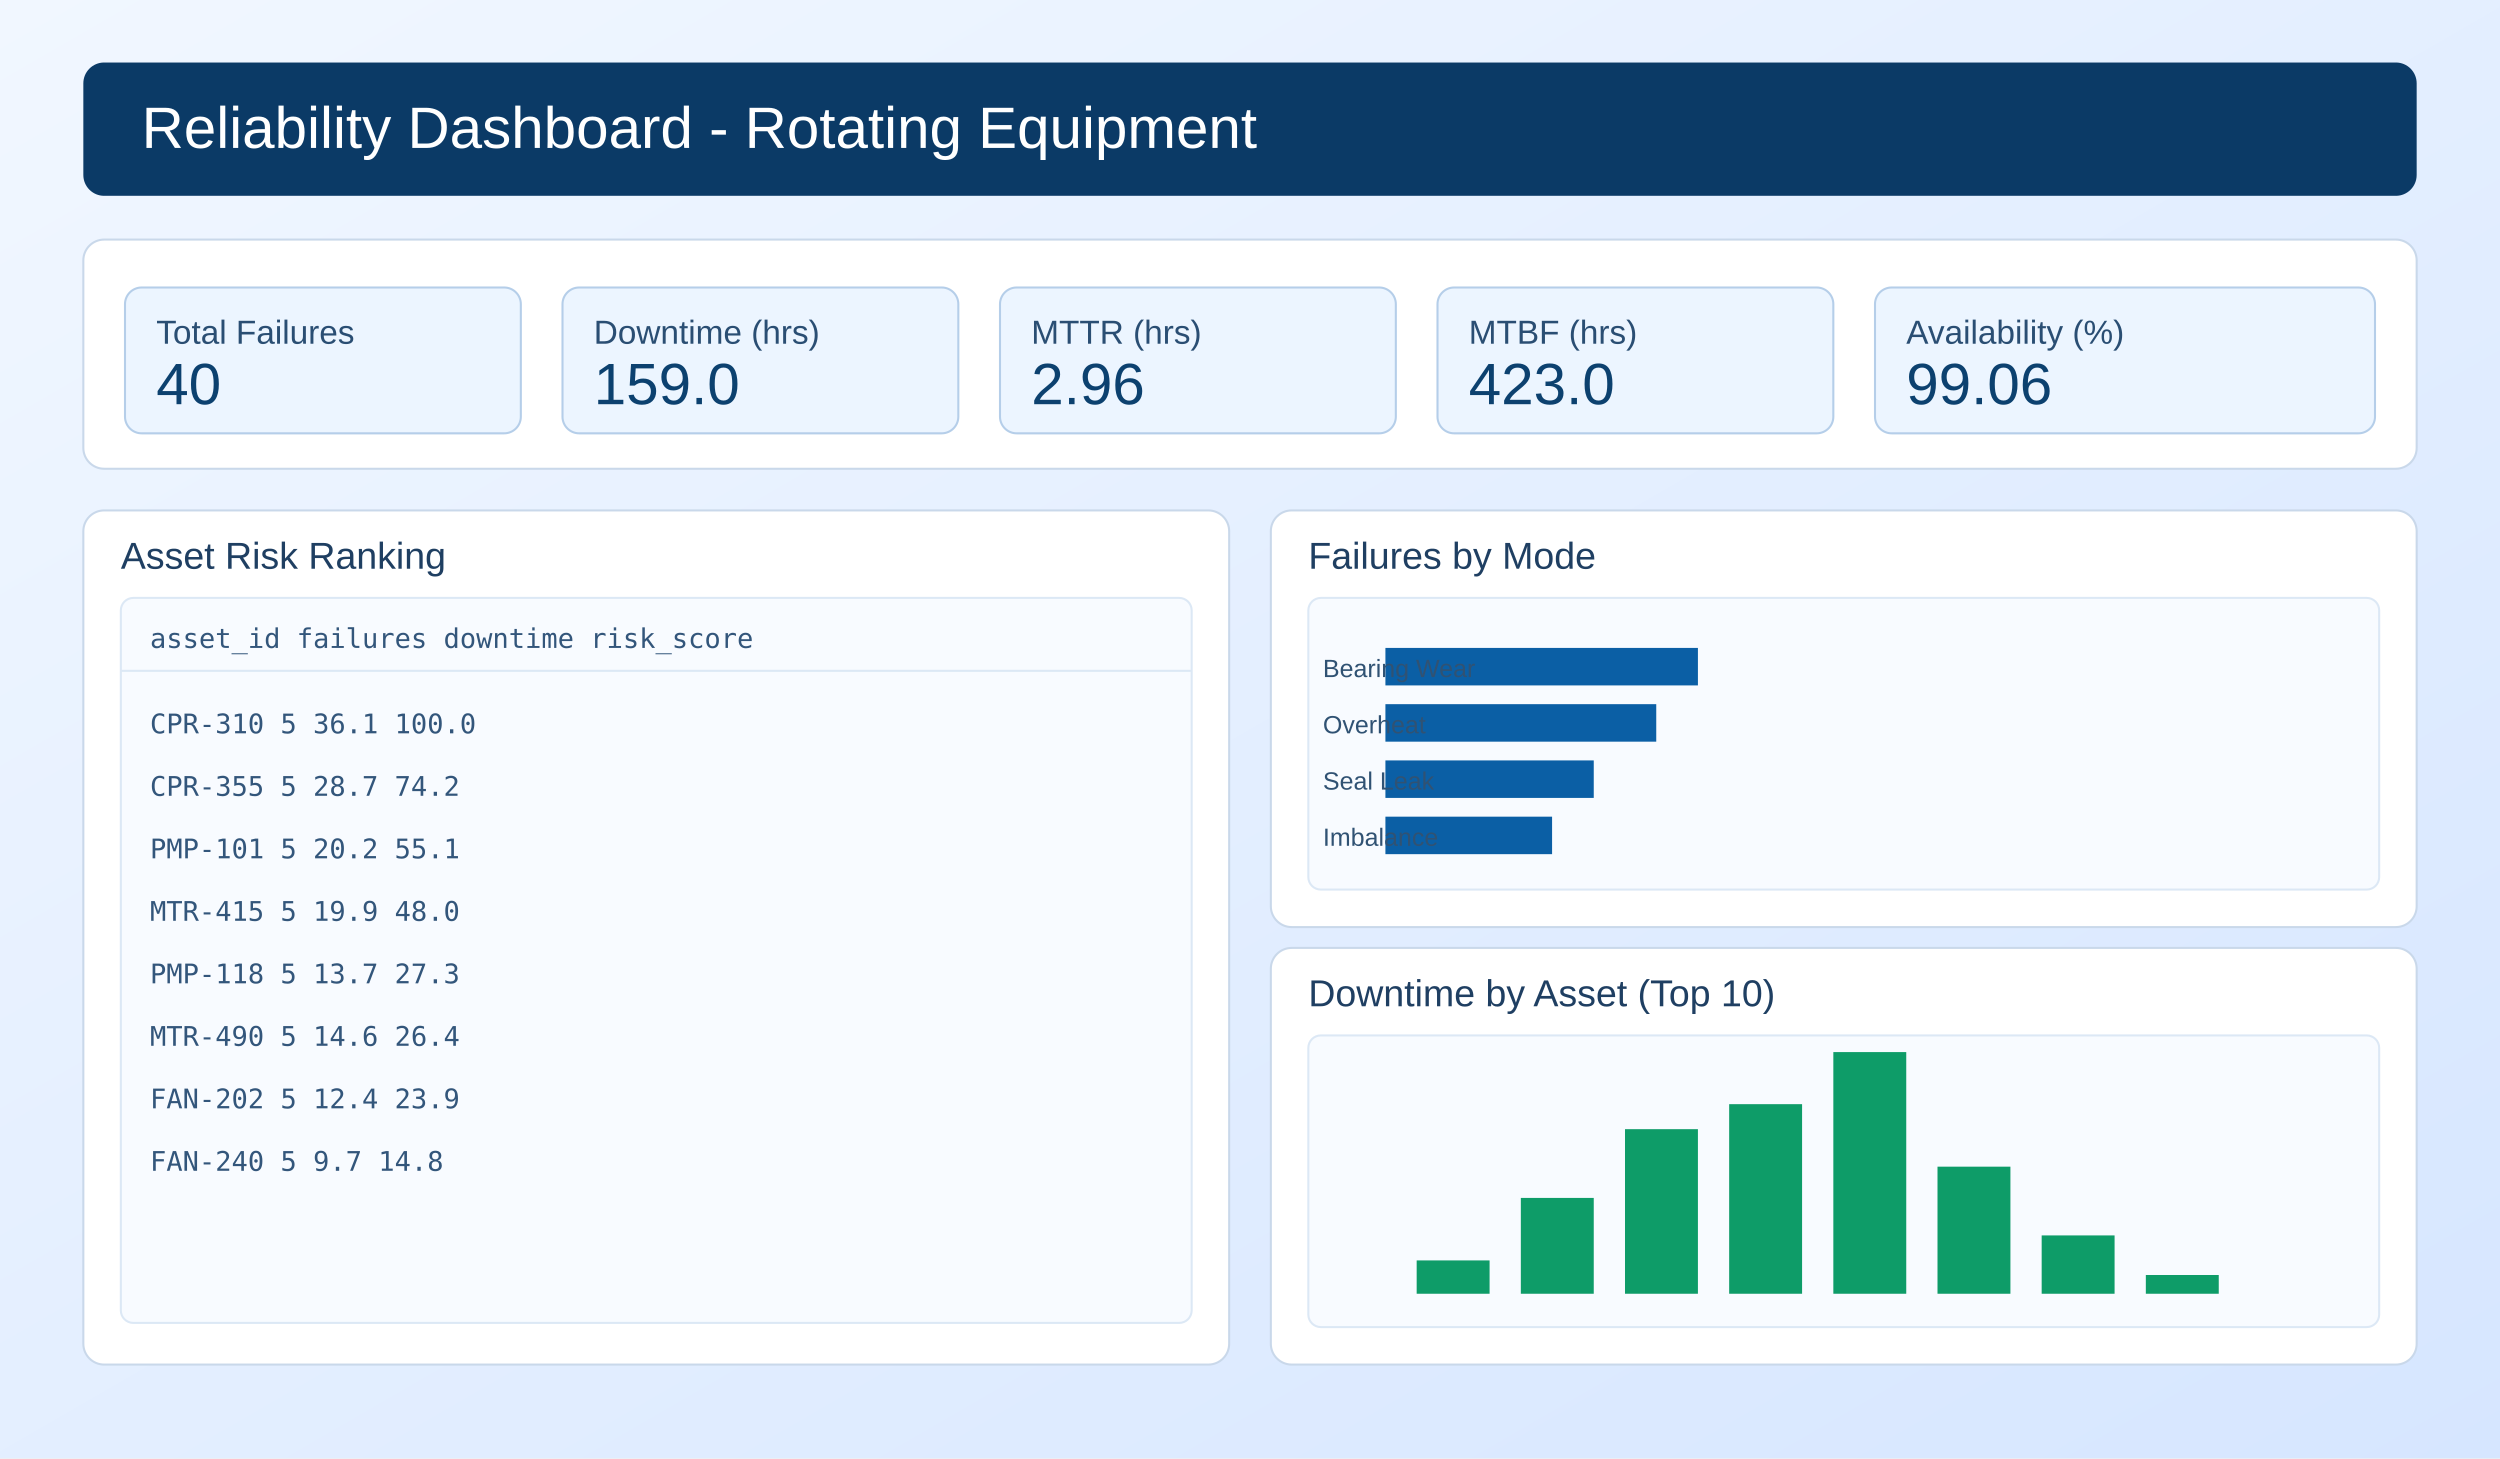
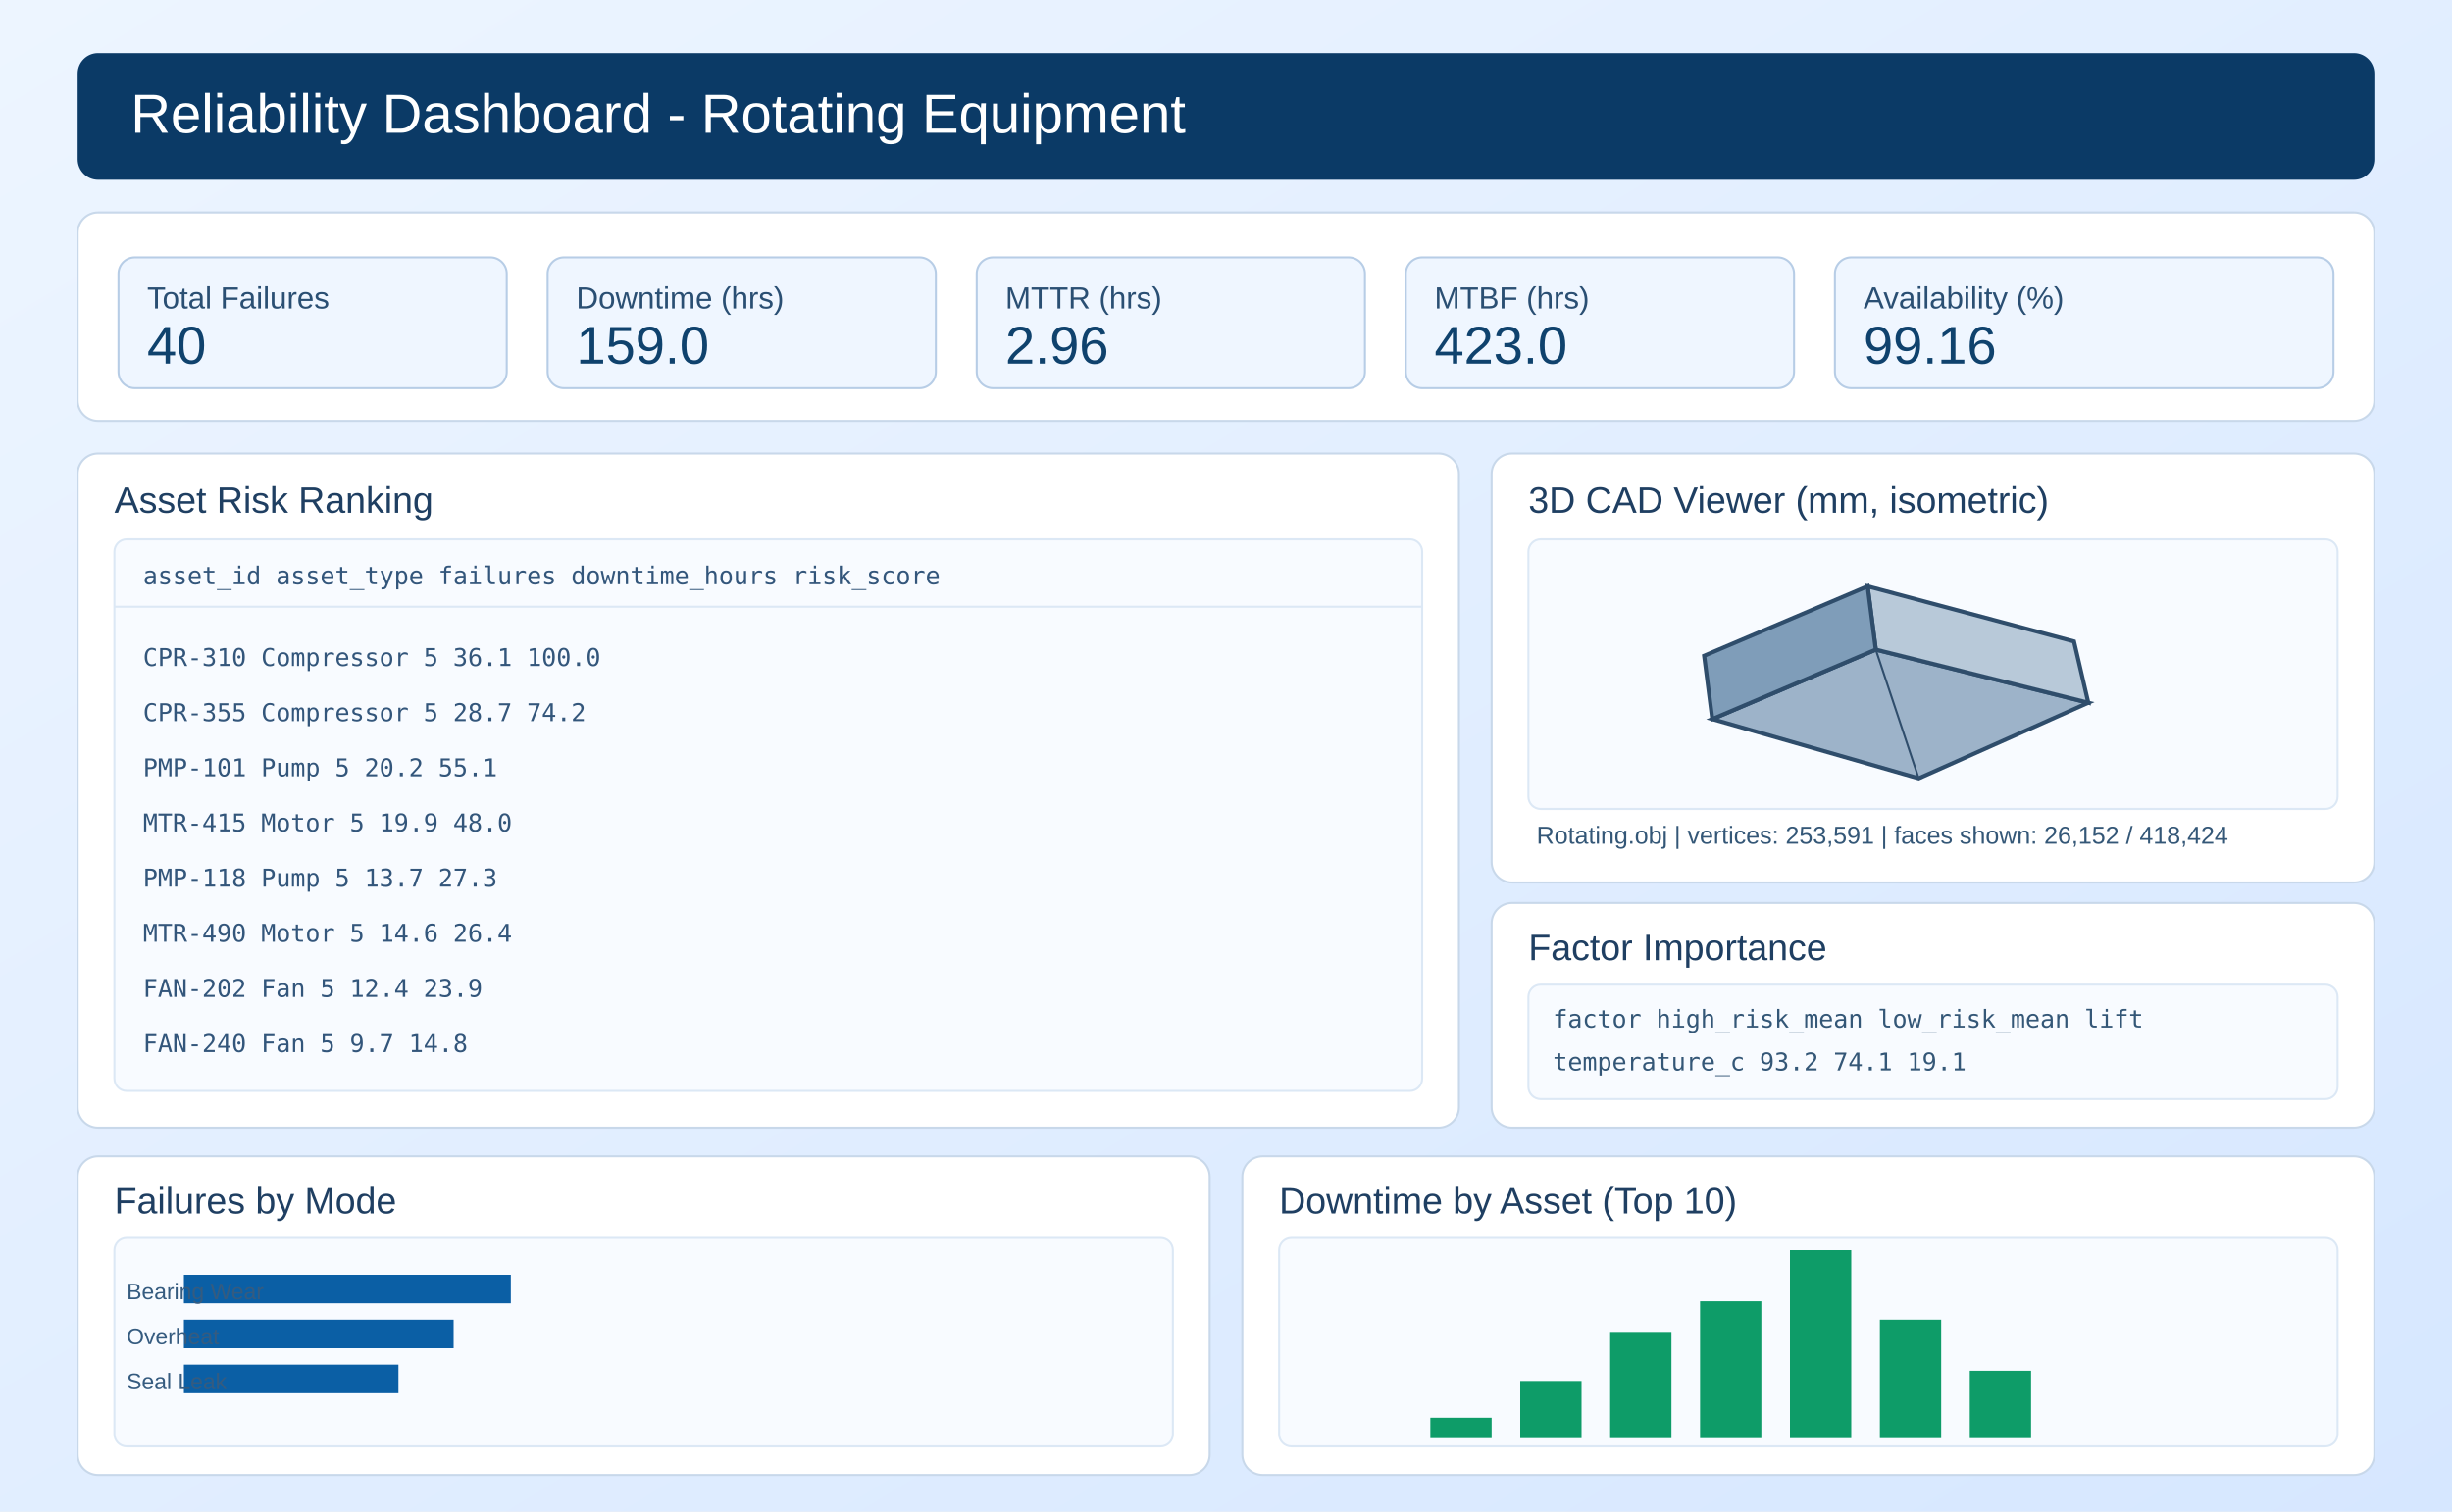
- <svg xmlns="http://www.w3.org/2000/svg" viewBox="0 0 1200 700" role="img" aria-labelledby="title desc">
+ <svg xmlns="http://www.w3.org/2000/svg" viewBox="0 0 1200 740" role="img" aria-labelledby="title desc">
  <defs>
    <linearGradient id="bg" x1="0" y1="0" x2="1" y2="1">
-       <stop offset="0%" stop-color="#f1f7ff" />
-       <stop offset="100%" stop-color="#d6e6ff" />
+       <stop offset="0%" stop-color="#edf5ff" />
+       <stop offset="100%" stop-color="#d6e7ff" />
    </linearGradient>
  </defs>
-   <rect width="1200" height="700" fill="url(#bg)" />
-   <rect x="40" y="30" width="1120" height="64" rx="10" fill="#0b3a66" />
-   <text x="68" y="71" fill="#ffffff" font-size="28" font-family="Segoe UI, Arial">Reliability Dashboard - Rotating Equipment</text>
-   <rect x="40" y="115" width="1120" height="110" rx="10" fill="#ffffff" stroke="#c9d8ea" />
-   <rect x="60" y="138" width="190" height="70" rx="8" fill="#ecf5ff" stroke="#b5cee9" />
-   <text x="75" y="165" font-size="16" font-family="Segoe UI, Arial" fill="#2a4e73">Total Failures</text>
-   <text x="75" y="194" font-size="28" font-family="Segoe UI, Arial" fill="#0c416f">40</text>
-   <rect x="270" y="138" width="190" height="70" rx="8" fill="#ecf5ff" stroke="#b5cee9" />
-   <text x="285" y="165" font-size="16" font-family="Segoe UI, Arial" fill="#2a4e73">Downtime (hrs)</text>
-   <text x="285" y="194" font-size="28" font-family="Segoe UI, Arial" fill="#0c416f">159.0</text>
-   <rect x="480" y="138" width="190" height="70" rx="8" fill="#ecf5ff" stroke="#b5cee9" />
-   <text x="495" y="165" font-size="16" font-family="Segoe UI, Arial" fill="#2a4e73">MTTR (hrs)</text>
-   <text x="495" y="194" font-size="28" font-family="Segoe UI, Arial" fill="#0c416f">2.96</text>
-   <rect x="690" y="138" width="190" height="70" rx="8" fill="#ecf5ff" stroke="#b5cee9" />
-   <text x="705" y="165" font-size="16" font-family="Segoe UI, Arial" fill="#2a4e73">MTBF (hrs)</text>
-   <text x="705" y="194" font-size="28" font-family="Segoe UI, Arial" fill="#0c416f">423.0</text>
-   <rect x="900" y="138" width="240" height="70" rx="8" fill="#ecf5ff" stroke="#b5cee9" />
-   <text x="915" y="165" font-size="16" font-family="Segoe UI, Arial" fill="#2a4e73">Availability (%)</text>
-   <text x="915" y="194" font-size="28" font-family="Segoe UI, Arial" fill="#0c416f">99.06</text>
-   <rect x="40" y="245" width="550" height="410" rx="10" fill="#ffffff" stroke="#c9d8ea" />
-   <text x="58" y="273" font-size="18" font-family="Segoe UI, Arial" fill="#1f3f62">Asset Risk Ranking</text>
-   <rect x="58" y="287" width="514" height="348" rx="6" fill="#f8fbff" stroke="#dce8f5" />
-   <line x1="58" y1="322" x2="572" y2="322" stroke="#dce8f5" />
-   <text x="72" y="311" font-size="13" font-family="Consolas, monospace" fill="#33567b">asset_id  failures  downtime  risk_score</text>
-   <text x="72" y="352" font-size="13" font-family="Consolas, monospace" fill="#33567b">CPR-310         5      36.1        100.0</text>
-   <text x="72" y="382" font-size="13" font-family="Consolas, monospace" fill="#33567b">CPR-355         5      28.7         74.2</text>
-   <text x="72" y="412" font-size="13" font-family="Consolas, monospace" fill="#33567b">PMP-101         5      20.2         55.1</text>
-   <text x="72" y="442" font-size="13" font-family="Consolas, monospace" fill="#33567b">MTR-415         5      19.9         48.0</text>
-   <text x="72" y="472" font-size="13" font-family="Consolas, monospace" fill="#33567b">PMP-118         5      13.7         27.3</text>
-   <text x="72" y="502" font-size="13" font-family="Consolas, monospace" fill="#33567b">MTR-490         5      14.6         26.4</text>
-   <text x="72" y="532" font-size="13" font-family="Consolas, monospace" fill="#33567b">FAN-202         5      12.4         23.9</text>
-   <text x="72" y="562" font-size="13" font-family="Consolas, monospace" fill="#33567b">FAN-240         5       9.7         14.8</text>
-   <rect x="610" y="245" width="550" height="200" rx="10" fill="#ffffff" stroke="#c9d8ea" />
-   <text x="628" y="273" font-size="18" font-family="Segoe UI, Arial" fill="#1f3f62">Failures by Mode</text>
-   <rect x="628" y="287" width="514" height="140" rx="6" fill="#f8fbff" stroke="#dce8f5" />
-   <rect x="665" y="311" width="150" height="18" fill="#0b5fa5" />
-   <rect x="665" y="338" width="130" height="18" fill="#0b5fa5" />
-   <rect x="665" y="365" width="100" height="18" fill="#0b5fa5" />
-   <rect x="665" y="392" width="80" height="18" fill="#0b5fa5" />
-   <text x="635" y="325" font-size="12" font-family="Segoe UI, Arial" fill="#305273">Bearing Wear</text>
-   <text x="635" y="352" font-size="12" font-family="Segoe UI, Arial" fill="#305273">Overheat</text>
-   <text x="635" y="379" font-size="12" font-family="Segoe UI, Arial" fill="#305273">Seal Leak</text>
-   <text x="635" y="406" font-size="12" font-family="Segoe UI, Arial" fill="#305273">Imbalance</text>
-   <rect x="610" y="455" width="550" height="200" rx="10" fill="#ffffff" stroke="#c9d8ea" />
-   <text x="628" y="483" font-size="18" font-family="Segoe UI, Arial" fill="#1f3f62">Downtime by Asset (Top 10)</text>
-   <rect x="628" y="497" width="514" height="140" rx="6" fill="#f8fbff" stroke="#dce8f5" />
-   <rect x="680" y="605" width="35" height="16" fill="#0e9c68" />
-   <rect x="730" y="575" width="35" height="46" fill="#0e9c68" />
-   <rect x="780" y="542" width="35" height="79" fill="#0e9c68" />
-   <rect x="830" y="530" width="35" height="91" fill="#0e9c68" />
-   <rect x="880" y="505" width="35" height="116" fill="#0e9c68" />
-   <rect x="930" y="560" width="35" height="61" fill="#0e9c68" />
-   <rect x="980" y="593" width="35" height="28" fill="#0e9c68" />
-   <rect x="1030" y="612" width="35" height="9" fill="#0e9c68" />
+   <rect width="1200" height="740" fill="url(#bg)" />
+   <rect x="38" y="26" width="1124" height="62" rx="10" fill="#0b3a66" />
+   <text x="64" y="65" fill="#ffffff" font-size="27" font-family="Segoe UI, Arial">Reliability Dashboard - Rotating Equipment</text>
+   <rect x="38" y="104" width="1124" height="102" rx="10" fill="#ffffff" stroke="#c8d8ea" />
+   <rect x="58" y="126" width="190" height="64" rx="8" fill="#eff6ff" stroke="#b7cde6" />
+   <rect x="268" y="126" width="190" height="64" rx="8" fill="#eff6ff" stroke="#b7cde6" />
+   <rect x="478" y="126" width="190" height="64" rx="8" fill="#eff6ff" stroke="#b7cde6" />
+   <rect x="688" y="126" width="190" height="64" rx="8" fill="#eff6ff" stroke="#b7cde6" />
+   <rect x="898" y="126" width="244" height="64" rx="8" fill="#eff6ff" stroke="#b7cde6" />
+   <text x="72" y="151" font-size="15" fill="#2a4f73" font-family="Segoe UI, Arial">Total Failures</text>
+   <text x="72" y="178" font-size="26" fill="#0f426d" font-family="Segoe UI, Arial">40</text>
+   <text x="282" y="151" font-size="15" fill="#2a4f73" font-family="Segoe UI, Arial">Downtime (hrs)</text>
+   <text x="282" y="178" font-size="26" fill="#0f426d" font-family="Segoe UI, Arial">159.0</text>
+   <text x="492" y="151" font-size="15" fill="#2a4f73" font-family="Segoe UI, Arial">MTTR (hrs)</text>
+   <text x="492" y="178" font-size="26" fill="#0f426d" font-family="Segoe UI, Arial">2.96</text>
+   <text x="702" y="151" font-size="15" fill="#2a4f73" font-family="Segoe UI, Arial">MTBF (hrs)</text>
+   <text x="702" y="178" font-size="26" fill="#0f426d" font-family="Segoe UI, Arial">423.0</text>
+   <text x="912" y="151" font-size="15" fill="#2a4f73" font-family="Segoe UI, Arial">Availability (%)</text>
+   <text x="912" y="178" font-size="26" fill="#0f426d" font-family="Segoe UI, Arial">99.16</text>
+   <rect x="38" y="222" width="676" height="330" rx="10" fill="#ffffff" stroke="#c8d8ea" />
+   <text x="56" y="251" font-size="18" fill="#1f3f62" font-family="Segoe UI, Arial">Asset Risk Ranking</text>
+   <rect x="56" y="264" width="640" height="270" rx="6" fill="#f8fbff" stroke="#dce8f5" />
+   <line x1="56" y1="297" x2="696" y2="297" stroke="#dce8f5" />
+   <text x="70" y="286" font-size="12" fill="#33567b" font-family="Consolas, monospace">asset_id   asset_type   failures   downtime_hours   risk_score</text>
+   <text x="70" y="326" font-size="12" fill="#33567b" font-family="Consolas, monospace">CPR-310    Compressor        5           36.1          100.0</text>
+   <text x="70" y="353" font-size="12" fill="#33567b" font-family="Consolas, monospace">CPR-355    Compressor        5           28.7           74.2</text>
+   <text x="70" y="380" font-size="12" fill="#33567b" font-family="Consolas, monospace">PMP-101    Pump              5           20.2           55.1</text>
+   <text x="70" y="407" font-size="12" fill="#33567b" font-family="Consolas, monospace">MTR-415    Motor             5           19.9           48.0</text>
+   <text x="70" y="434" font-size="12" fill="#33567b" font-family="Consolas, monospace">PMP-118    Pump              5           13.7           27.3</text>
+   <text x="70" y="461" font-size="12" fill="#33567b" font-family="Consolas, monospace">MTR-490    Motor             5           14.6           26.4</text>
+   <text x="70" y="488" font-size="12" fill="#33567b" font-family="Consolas, monospace">FAN-202    Fan               5           12.4           23.9</text>
+   <text x="70" y="515" font-size="12" fill="#33567b" font-family="Consolas, monospace">FAN-240    Fan               5            9.7           14.8</text>
+   <rect x="730" y="222" width="432" height="210" rx="10" fill="#ffffff" stroke="#c8d8ea" />
+   <text x="748" y="251" font-size="18" fill="#1f3f62" font-family="Segoe UI, Arial">3D CAD Viewer (mm, isometric)</text>
+   <rect x="748" y="264" width="396" height="132" rx="6" fill="#f8fbff" stroke="#dce8f5" />
+   <polygon points="838,352 918,318 1022,344 939,381" fill="#9db3c9" stroke="#2f4d6b" stroke-width="2" />
+   <polygon points="918,318 914,287 1015,314 1022,344" fill="#b8c9d9" stroke="#2f4d6b" stroke-width="2" />
+   <polygon points="838,352 834,321 914,287 918,318" fill="#7f9db9" stroke="#2f4d6b" stroke-width="2" />
+   <line x1="838" y1="352" x2="939" y2="381" stroke="#2f4d6b" stroke-width="1" />
+   <line x1="918" y1="318" x2="939" y2="381" stroke="#2f4d6b" stroke-width="1" />
+   <line x1="1022" y1="344" x2="939" y2="381" stroke="#2f4d6b" stroke-width="1" />
+   <text x="752" y="413" font-size="12" fill="#345777" font-family="Segoe UI, Arial">Rotating.obj | vertices: 253,591 | faces shown: 26,152 / 418,424</text>
+   <rect x="730" y="442" width="432" height="110" rx="10" fill="#ffffff" stroke="#c8d8ea" />
+   <text x="748" y="470" font-size="18" fill="#1f3f62" font-family="Segoe UI, Arial">Factor Importance</text>
+   <rect x="748" y="482" width="396" height="56" rx="6" fill="#f8fbff" stroke="#dce8f5" />
+   <text x="760" y="503" font-size="12" fill="#345777" font-family="Consolas, monospace">factor                 high_risk_mean   low_risk_mean   lift</text>
+   <text x="760" y="524" font-size="12" fill="#345777" font-family="Consolas, monospace">temperature_c             93.2             74.1         19.1</text>
+   <rect x="38" y="566" width="554" height="156" rx="10" fill="#ffffff" stroke="#c8d8ea" />
+   <text x="56" y="594" font-size="18" fill="#1f3f62" font-family="Segoe UI, Arial">Failures by Mode</text>
+   <rect x="56" y="606" width="518" height="102" rx="6" fill="#f8fbff" stroke="#dce8f5" />
+   <rect x="90" y="624" width="160" height="14" fill="#0b5fa5" />
+   <rect x="90" y="646" width="132" height="14" fill="#0b5fa5" />
+   <rect x="90" y="668" width="105" height="14" fill="#0b5fa5" />
+   <text x="62" y="636" font-size="11" fill="#355b7f" font-family="Segoe UI, Arial">Bearing Wear</text>
+   <text x="62" y="658" font-size="11" fill="#355b7f" font-family="Segoe UI, Arial">Overheat</text>
+   <text x="62" y="680" font-size="11" fill="#355b7f" font-family="Segoe UI, Arial">Seal Leak</text>
+   <rect x="608" y="566" width="554" height="156" rx="10" fill="#ffffff" stroke="#c8d8ea" />
+   <text x="626" y="594" font-size="18" fill="#1f3f62" font-family="Segoe UI, Arial">Downtime by Asset (Top 10)</text>
+   <rect x="626" y="606" width="518" height="102" rx="6" fill="#f8fbff" stroke="#dce8f5" />
+   <rect x="700" y="694" width="30" height="10" fill="#0e9c68" />
+   <rect x="744" y="676" width="30" height="28" fill="#0e9c68" />
+   <rect x="788" y="652" width="30" height="52" fill="#0e9c68" />
+   <rect x="832" y="637" width="30" height="67" fill="#0e9c68" />
+   <rect x="876" y="612" width="30" height="92" fill="#0e9c68" />
+   <rect x="920" y="646" width="30" height="58" fill="#0e9c68" />
+   <rect x="964" y="671" width="30" height="33" fill="#0e9c68" />
</svg>
